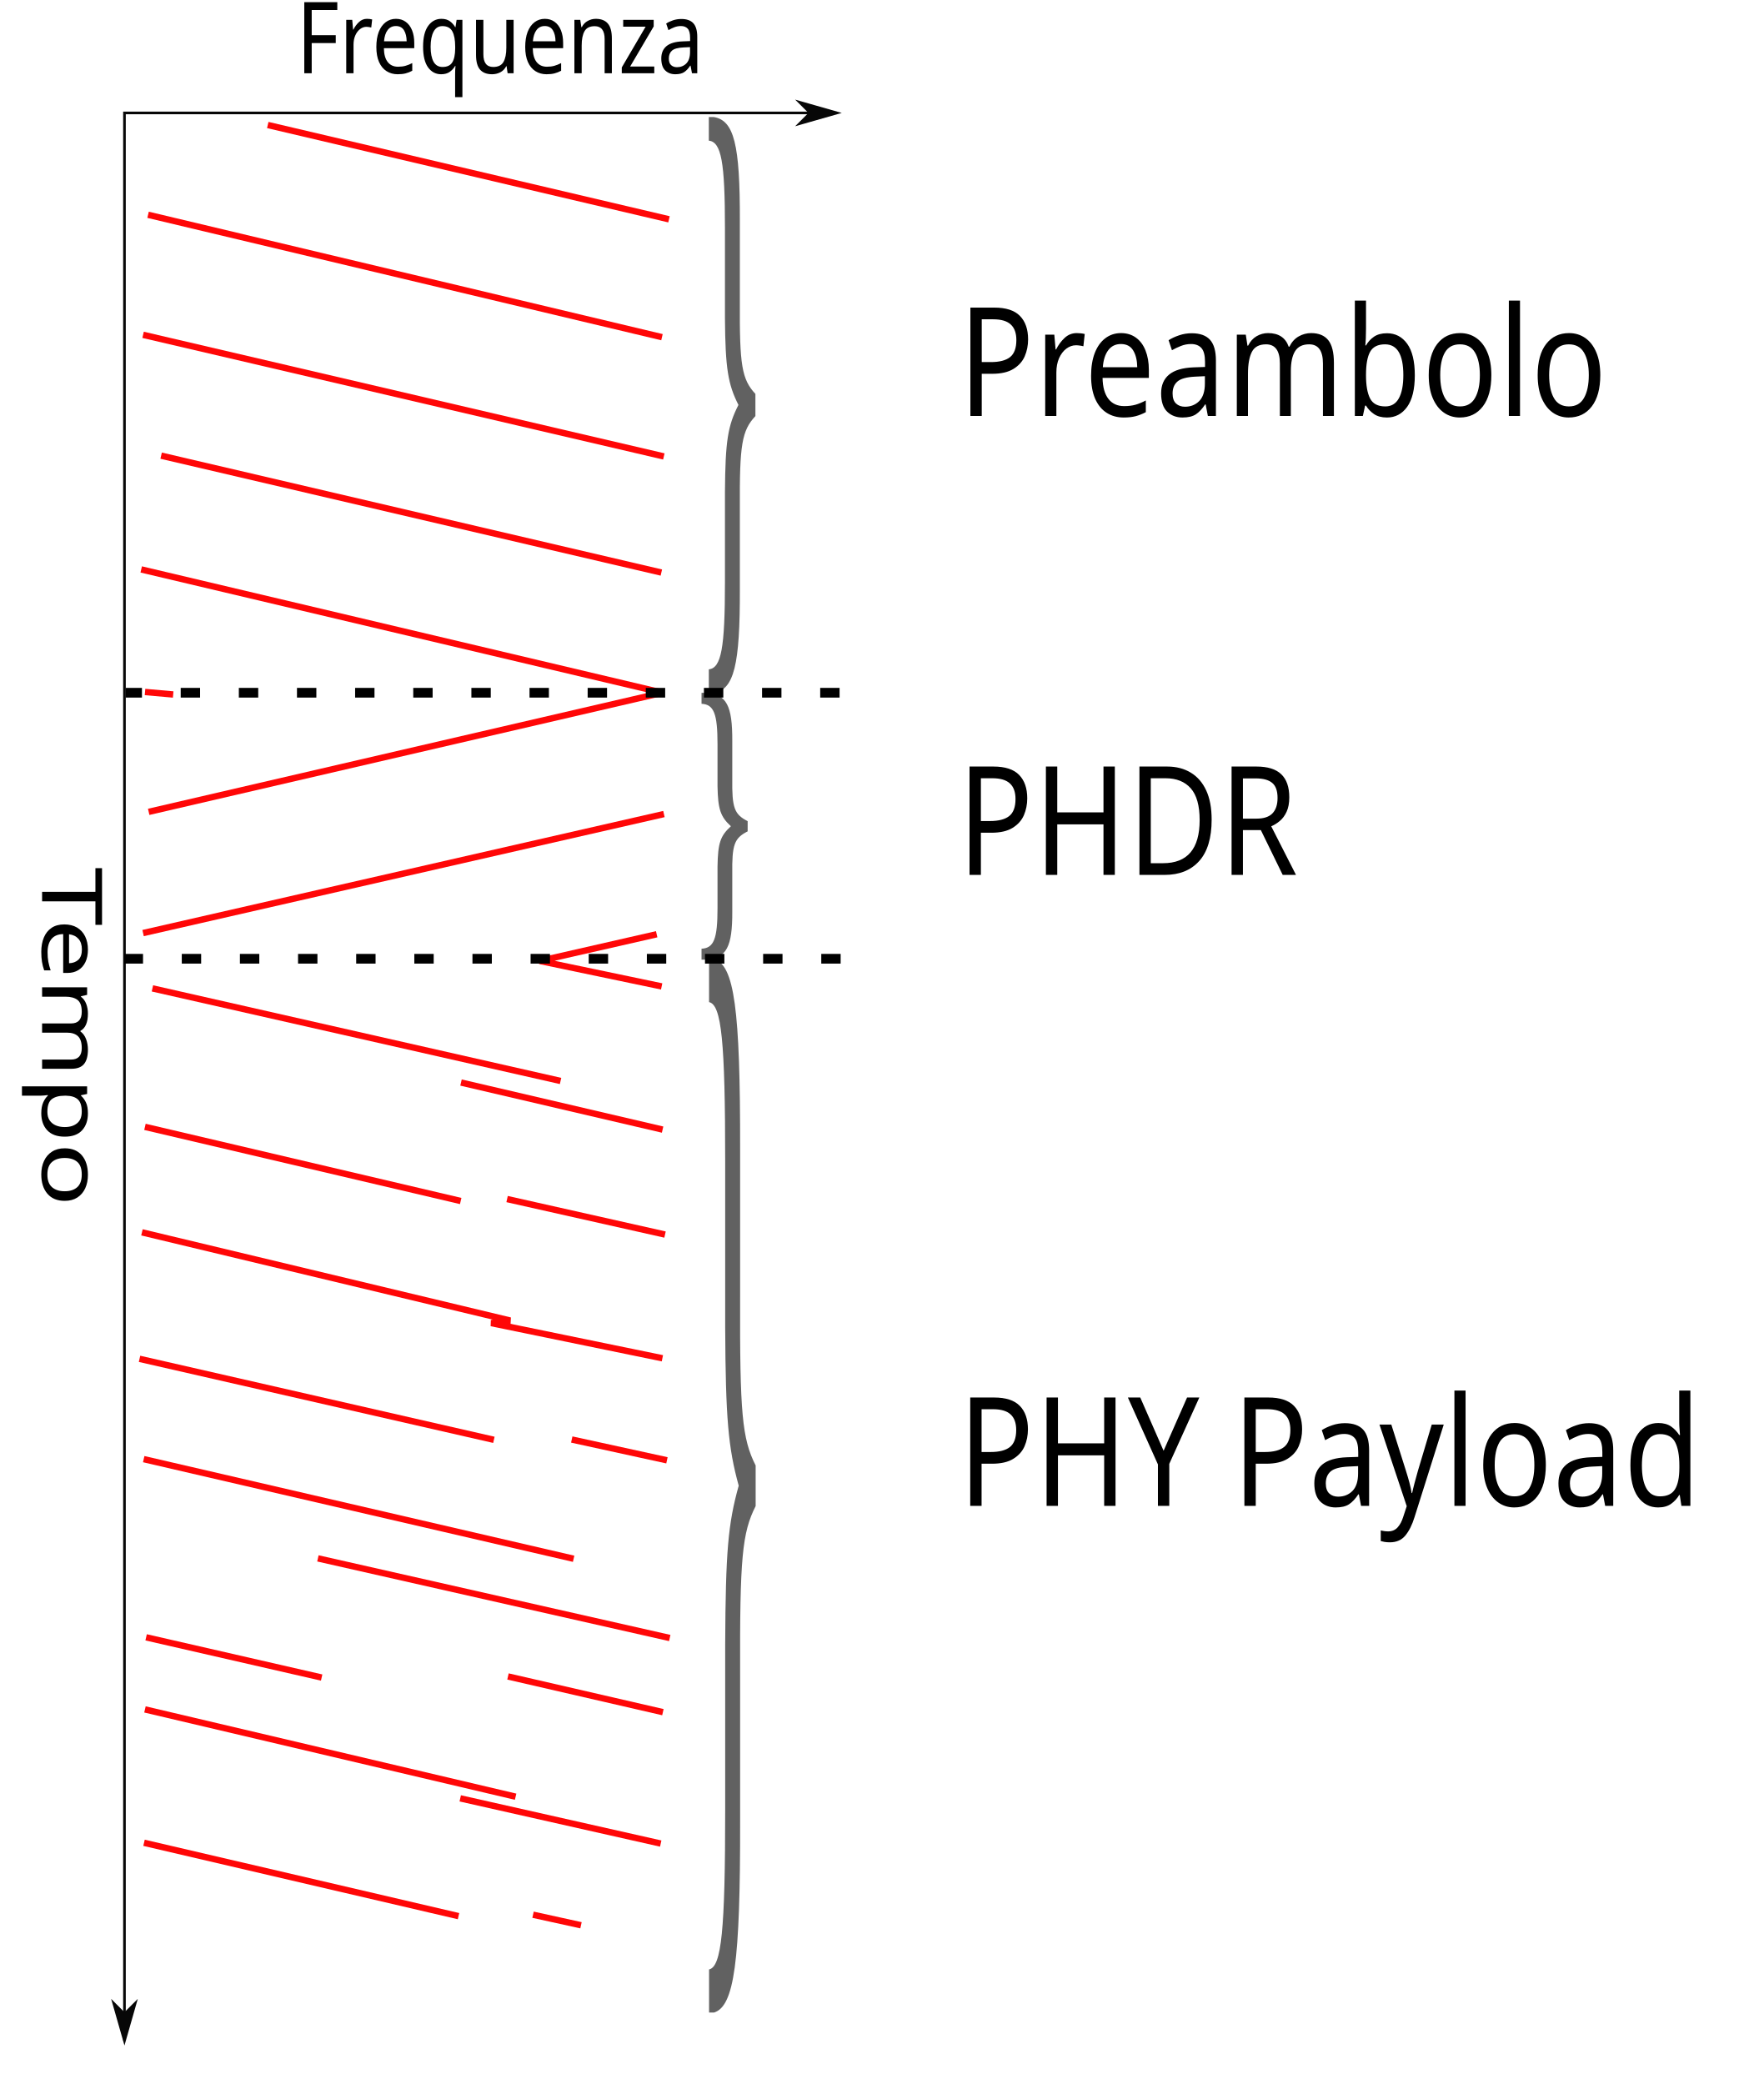
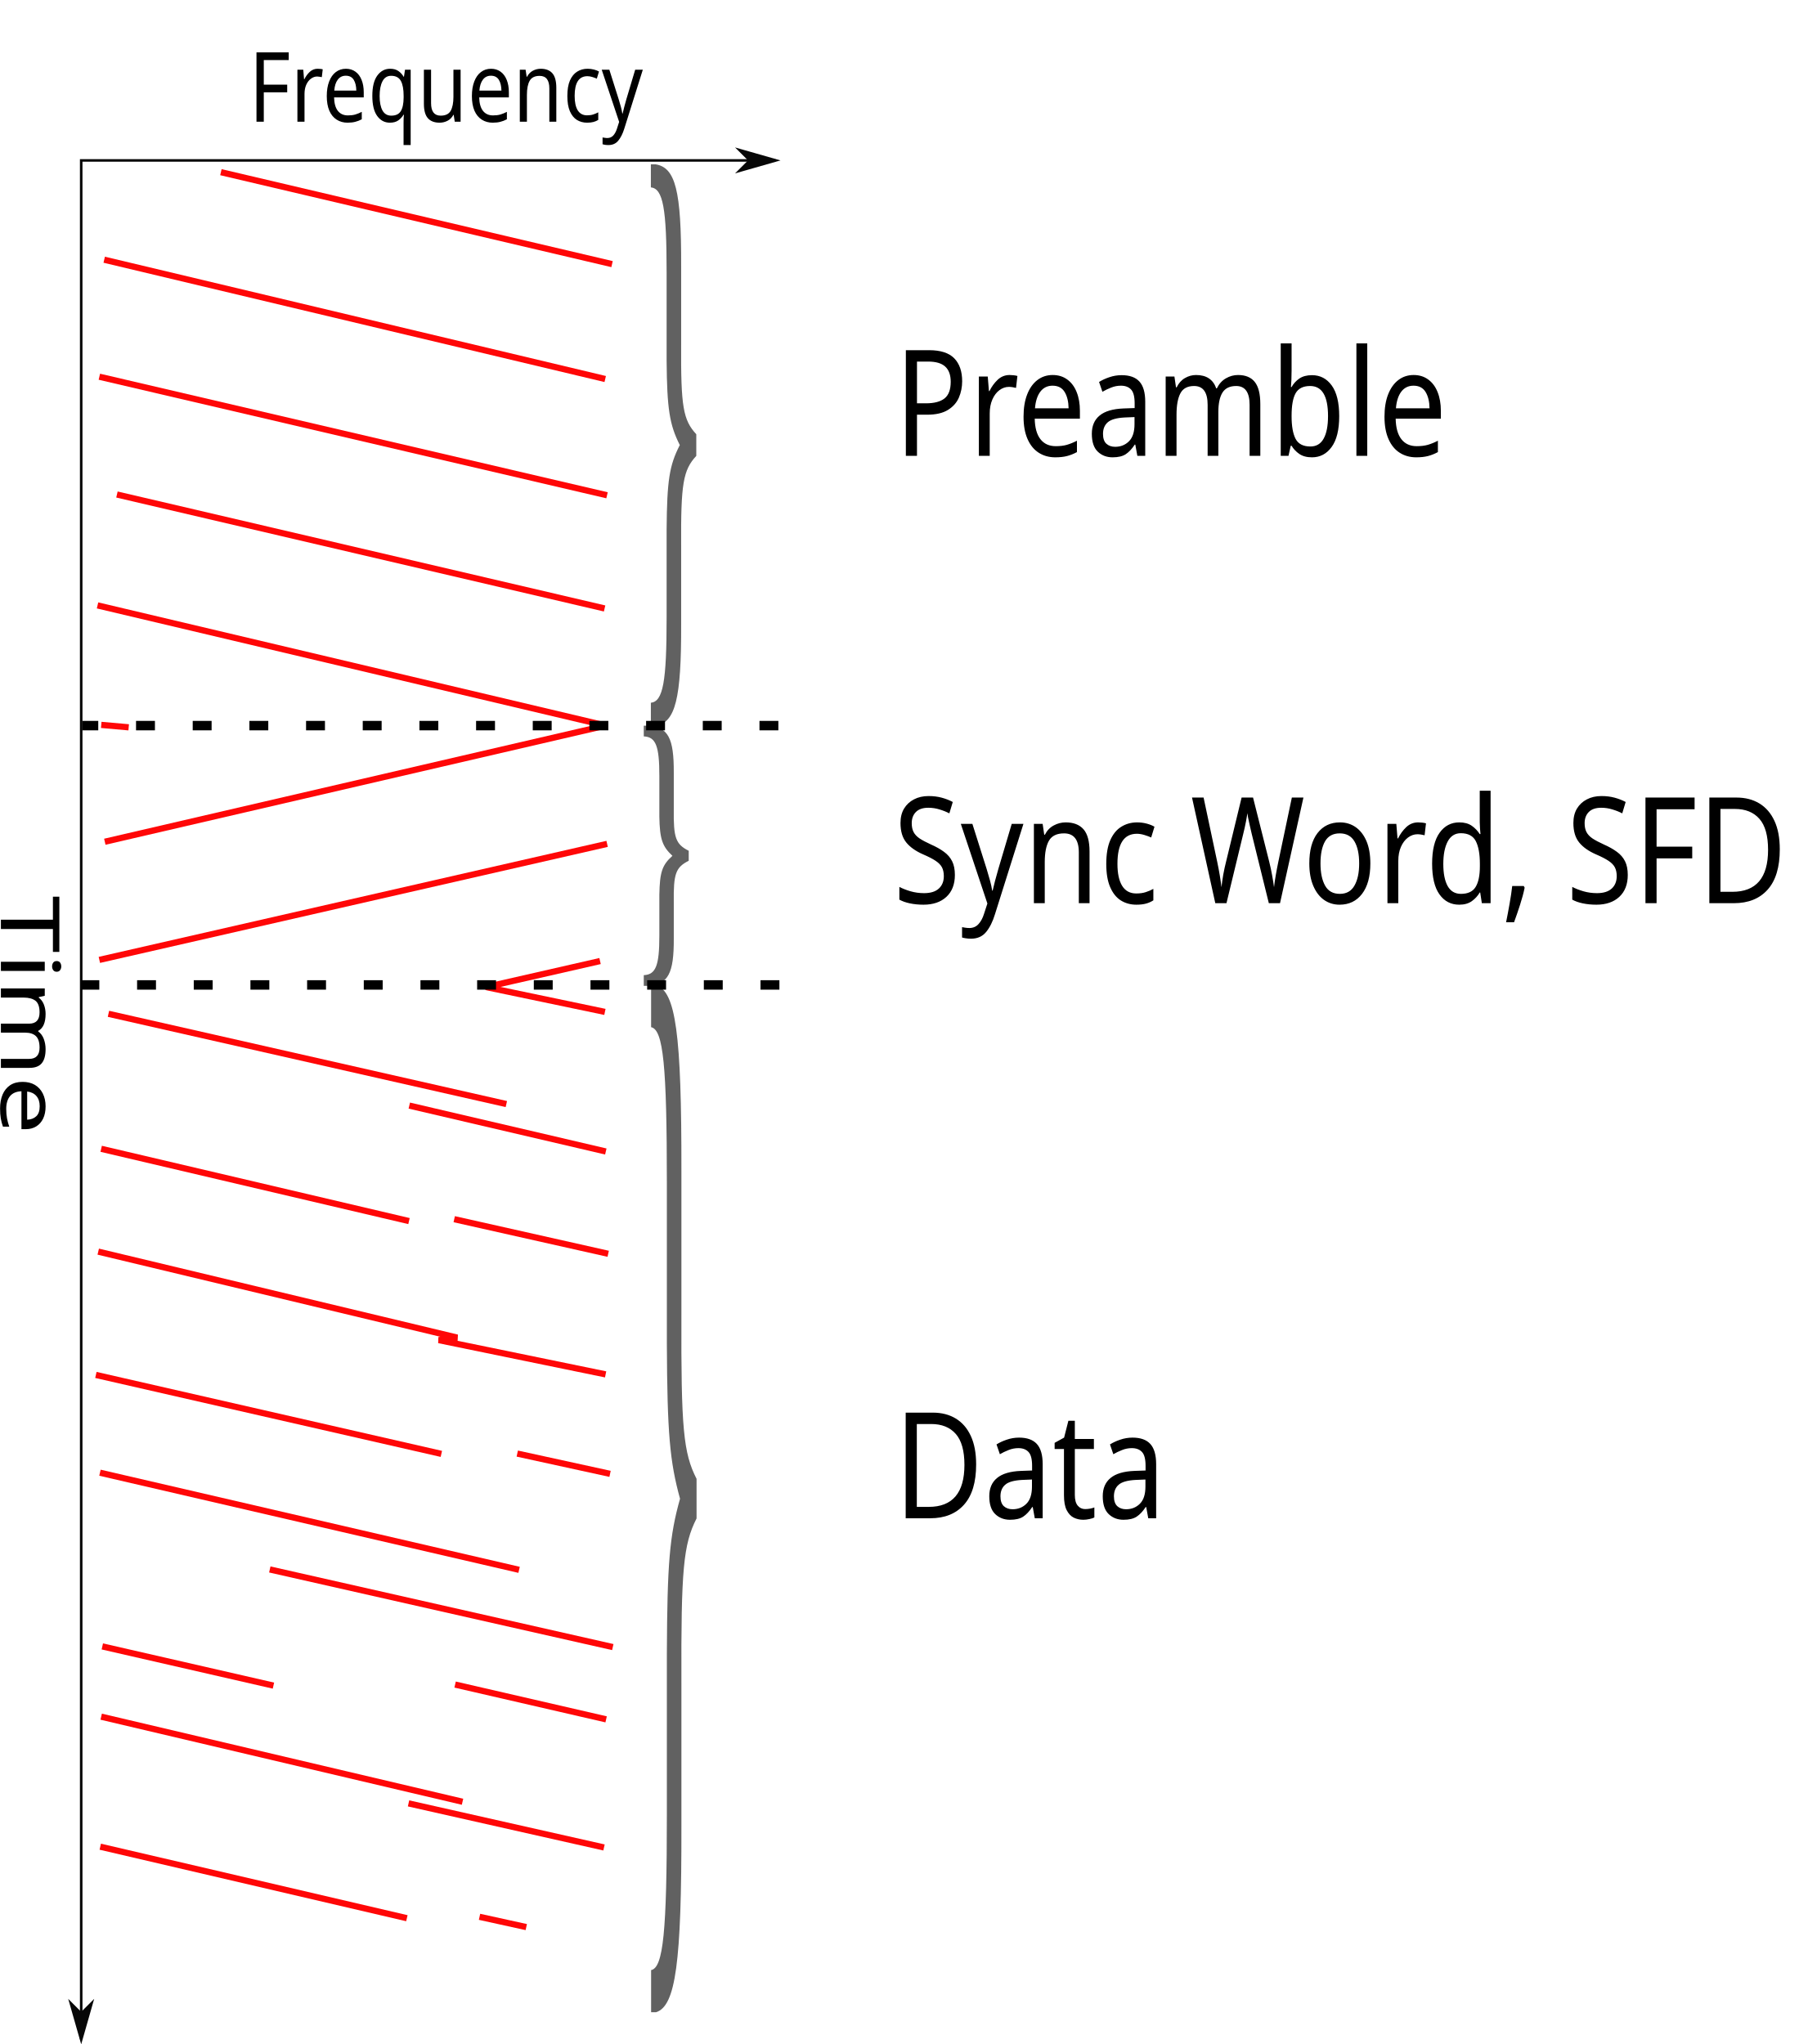
- <svg xmlns="http://www.w3.org/2000/svg" width="11cm" height="13cm" viewBox="0 0 389.764 460.63" id="svg5521" version="1.1">
+ <svg xmlns="http://www.w3.org/2000/svg" width="11cm" height="12.5cm" viewBox="0 0 389.764 442.913" id="svg5521" version="1.1">
  <defs id="defs5523">
    <marker orient="auto" refY="0" refX="0" id="marker5647" style="overflow:visible">
      <path id="path5382" d="M 0,0 5,-5 -12.5,0 5,5 0,0 Z" style="fill:#000000;fill-opacity:1;fill-rule:evenodd;stroke:#000000;stroke-width:1pt;stroke-opacity:1" transform="matrix(0.8,0,0,0.8,10,0)" />
    </marker>
    <marker orient="auto" refY="0" refX="0" id="marker5643" style="overflow:visible">
      <path id="path5645" d="M 0,0 5,-5 -12.5,0 5,5 0,0 Z" style="fill:#000000;fill-opacity:1;fill-rule:evenodd;stroke:#000000;stroke-width:1pt;stroke-opacity:1" transform="matrix(-0.8,0,0,-0.8,-10,0)" />
    </marker>
    <marker orient="auto" refY="0" refX="0" id="marker5640" style="overflow:visible">
      <path id="path5385" d="M 0,0 5,-5 -12.5,0 5,5 0,0 Z" style="fill:#000000;fill-opacity:1;fill-rule:evenodd;stroke:#000000;stroke-width:1pt;stroke-opacity:1" transform="matrix(-0.8,0,0,-0.8,-10,0)" />
    </marker>
    <marker orient="auto" refY="0" refX="0" id="Arrow1Mend" style="overflow:visible">
      <path id="path5391" d="M 0,0 5,-5 -12.5,0 5,5 0,0 Z" style="fill:#000000;fill-opacity:1;fill-rule:evenodd;stroke:#000000;stroke-width:1pt;stroke-opacity:1" transform="matrix(-0.4,0,0,-0.4,-4,0)" />
    </marker>
    <marker orient="auto" refY="0" refX="0" id="Arrow2Mstart" style="overflow:visible">
      <path id="path4464" style="fill:#000000;fill-opacity:1;fill-rule:evenodd;stroke:#000000;stroke-width:0.625;stroke-linejoin:round;stroke-opacity:1" d="M 8.719,4.034 -2.207,0.016 8.719,-4.002 c -1.745,2.372 -1.735,5.617 -6e-7,8.035 z" transform="scale(0.6,0.6)" />
    </marker>
    <marker orient="auto" refY="0" refX="0" id="Arrow2Mend" style="overflow:visible">
      <path id="path4467" style="fill:#000000;fill-opacity:1;fill-rule:evenodd;stroke:#000000;stroke-width:0.625;stroke-linejoin:round;stroke-opacity:1" d="M 8.719,4.034 -2.207,0.016 8.719,-4.002 c -1.745,2.372 -1.735,5.617 -6e-7,8.035 z" transform="scale(-0.6,-0.6)" />
    </marker>
    <marker orient="auto" refY="0" refX="0" id="marker4703" style="overflow:visible">
      <path id="path4705" style="fill:#000000;fill-opacity:1;fill-rule:evenodd;stroke:#000000;stroke-width:0.625;stroke-linejoin:round;stroke-opacity:1" d="M 8.719,4.034 -2.207,0.016 8.719,-4.002 c -1.745,2.372 -1.735,5.617 -6e-7,8.035 z" transform="matrix(0.3,0,0,0.3,-0.69,0)" />
    </marker>
    <marker orient="auto" refY="0" refX="0" id="Arrow2Send" style="overflow:visible">
      <path id="path4473" style="fill:#000000;fill-opacity:1;fill-rule:evenodd;stroke:#000000;stroke-width:0.625;stroke-linejoin:round;stroke-opacity:1" d="M 8.719,4.034 -2.207,0.016 8.719,-4.002 c -1.745,2.372 -1.735,5.617 -6e-7,8.035 z" transform="matrix(-0.3,0,0,-0.3,0.69,0)" />
    </marker>
    <marker orient="auto" refY="0" refX="0" id="marker4698" style="overflow:visible">
      <path id="path4470" style="fill:#000000;fill-opacity:1;fill-rule:evenodd;stroke:#000000;stroke-width:0.625;stroke-linejoin:round;stroke-opacity:1" d="M 8.719,4.034 -2.207,0.016 8.719,-4.002 c -1.745,2.372 -1.735,5.617 -6e-7,8.035 z" transform="matrix(0.3,0,0,0.3,-0.69,0)" />
    </marker>
    <marker orient="auto" refY="0" refX="0" id="Arrow1Mstart" style="overflow:visible">
      <path id="path4446" d="M 0,0 5,-5 -12.5,0 5,5 0,0 Z" style="fill:#000000;fill-opacity:1;fill-rule:evenodd;stroke:#000000;stroke-width:1pt;stroke-opacity:1" transform="matrix(0.4,0,0,0.4,4,0)" />
    </marker>
    <marker orient="auto" refY="0" refX="0" id="Arrow2Sstart" style="overflow:visible">
      <path id="path4880" style="fill:#000000;fill-opacity:1;fill-rule:evenodd;stroke:#000000;stroke-width:0.625;stroke-linejoin:round;stroke-opacity:1" d="M 8.719,4.034 -2.207,0.016 8.719,-4.002 c -1.745,2.372 -1.735,5.617 -6e-7,8.035 z" transform="matrix(0.3,0,0,0.3,-0.69,0)" />
    </marker>
    <marker orient="auto" refY="0" refX="0" id="marker5453" style="overflow:visible">
      <path id="path5455" d="M 0,0 5,-5 -12.5,0 5,5 0,0 Z" style="fill:#000000;fill-opacity:1;fill-rule:evenodd;stroke:#000000;stroke-width:1pt;stroke-opacity:1" transform="matrix(0.8,0,0,0.8,10,0)" />
    </marker>
    <marker orient="auto" refY="0" refX="0" id="Arrow1Send" style="overflow:visible">
      <path id="path4865" d="M 0,0 5,-5 -12.5,0 5,5 0,0 Z" style="fill:#000000;fill-opacity:1;fill-rule:evenodd;stroke:#000000;stroke-width:1pt;stroke-opacity:1" transform="matrix(-0.2,0,0,-0.2,-1.2,0)" />
    </marker>
    <marker orient="auto" refY="0" refX="0" id="Arrow1Lstart" style="overflow:visible">
      <path id="path4850" d="M 0,0 5,-5 -12.5,0 5,5 0,0 Z" style="fill:#000000;fill-opacity:1;fill-rule:evenodd;stroke:#000000;stroke-width:1pt;stroke-opacity:1" transform="matrix(0.8,0,0,0.8,10,0)" />
    </marker>
    <marker orient="auto" refY="0" refX="0" id="Arrow1Lend" style="overflow:visible">
      <path id="path4853" d="M 0,0 5,-5 -12.5,0 5,5 0,0 Z" style="fill:#000000;fill-opacity:1;fill-rule:evenodd;stroke:#000000;stroke-width:1pt;stroke-opacity:1" transform="matrix(-0.8,0,0,-0.8,-10,0)" />
    </marker>
  </defs>
-   <g id="layer1" transform="translate(0,-591.7327)">
+   <g id="layer1" transform="translate(0,-609.4492)">
    <text xml:space="preserve" style="font-style:normal;font-weight:normal;font-size:27.254px;line-height:125%;font-family:sans-serif;letter-spacing:0px;word-spacing:0px;fill:#000000;fill-opacity:1;stroke:none;stroke-width:1px;stroke-linecap:butt;stroke-linejoin:miter;stroke-opacity:1" x="166.897" y="655.52" id="text5114" transform="scale(1.024134,0.9764352)">
      <tspan id="tspan5116" x="166.897" y="655.52" />
    </text>
-     <path style="opacity:0.97;fill:#000000;fill-opacity:1;stroke:#ff0000;stroke-width:1.407;stroke-miterlimit:4;stroke-dasharray:none;stroke-dashoffset:0;stroke-opacity:1" d="m 59.182,619.362 88.677,20.846" id="path4248" />
-     <path style="opacity:0.97;fill:#000000;fill-opacity:1;stroke:#ff0000;stroke-width:1.407;stroke-miterlimit:4;stroke-dasharray:none;stroke-dashoffset:0;stroke-opacity:1" d="M 32.725,639.208 146.308,666.261" id="path4250" />
-     <path style="opacity:0.97;fill:#000000;fill-opacity:1;stroke:#ff0000;stroke-width:1.407;stroke-miterlimit:4;stroke-dasharray:none;stroke-dashoffset:0;stroke-opacity:1" d="M 146.721,692.621 31.625,665.741" id="path4252" />
-     <path style="opacity:0.97;fill:#000000;fill-opacity:1;stroke:#ff0000;stroke-width:1.407;stroke-miterlimit:4;stroke-dasharray:none;stroke-dashoffset:0;stroke-opacity:1" d="M 35.613,692.447 146.171,718.286" id="path4254" />
-     <path style="opacity:0.97;fill:#000000;fill-opacity:1;stroke:#ff0000;stroke-width:1.407;stroke-miterlimit:4;stroke-dasharray:none;stroke-dashoffset:0;stroke-opacity:1" d="M 146.308,744.819 31.213,717.593" id="path4256" />
-     <path style="opacity:0.97;fill:#000000;fill-opacity:1;stroke:#ff0000;stroke-width:1.407;stroke-miterlimit:4;stroke-dasharray:none;stroke-dashoffset:0;stroke-opacity:1" d="m 32.053,744.684 6.223,0.552" id="path4258" />
-     <path style="opacity:0.97;fill:#000000;fill-opacity:1;stroke:#ff0000;stroke-width:1.407;stroke-miterlimit:4;stroke-dasharray:none;stroke-dashoffset:0;stroke-opacity:1" d="M 145.758,744.992 32.863,771.178" id="path4260" />
-     <path style="opacity:0.97;fill:#000000;fill-opacity:1;stroke:#ff0000;stroke-width:1.407;stroke-miterlimit:4;stroke-dasharray:none;stroke-dashoffset:0;stroke-opacity:1" d="M 146.741,771.661 31.625,797.971" id="path4262" />
-     <path style="opacity:0.97;fill:#000000;fill-opacity:1;stroke:#ff0000;stroke-width:1.407;stroke-miterlimit:4;stroke-dasharray:none;stroke-dashoffset:0;stroke-opacity:1" d="m 33.688,810.197 90.206,20.463" id="path4264" />
-     <path style="opacity:0.97;fill:#000000;fill-opacity:1;stroke:#ff0000;stroke-width:1.407;stroke-miterlimit:4;stroke-dasharray:none;stroke-dashoffset:0;stroke-opacity:1" d="m 101.893,831.007 44.553,10.405" id="path4266" />
-     <path style="opacity:0.97;fill:none;fill-opacity:1;stroke:#ff0000;stroke-width:1.407;stroke-miterlimit:4;stroke-dasharray:none;stroke-dashoffset:0;stroke-opacity:1" d="m 145.139,798.231 -25.852,5.896 26.952,5.636" id="path4268" />
-     <path style="opacity:0.97;fill:none;fill-opacity:1;stroke:#ff0000;stroke-width:1.407;stroke-miterlimit:4;stroke-dasharray:none;stroke-dashoffset:0;stroke-opacity:1" d="m 112.077,856.762 34.907,7.848" id="path4270" />
-     <path style="opacity:0.97;fill:none;fill-opacity:1;stroke:#ff0000;stroke-width:1.407;stroke-miterlimit:4;stroke-dasharray:none;stroke-dashoffset:0;stroke-opacity:1" d="m 32.038,840.805 69.786,16.388" id="path4272" />
-     <path style="opacity:0.97;fill:none;fill-opacity:1;stroke:#ff0000;stroke-width:1.407;stroke-miterlimit:4;stroke-dasharray:none;stroke-dashoffset:0;stroke-opacity:1" d="m 31.373,864.119 81.385,19.497 -4.178,0.564 37.821,7.774" id="path4274" />
-     <path style="opacity:0.97;fill:none;fill-opacity:1;stroke:#ff0000;stroke-width:1.407;stroke-miterlimit:4;stroke-dasharray:none;stroke-dashoffset:0;stroke-opacity:1" d="m 126.369,909.911 21.039,4.596" id="path4276" />
-     <path style="opacity:0.97;fill:none;fill-opacity:1;stroke:#ff0000;stroke-width:1.407;stroke-miterlimit:4;stroke-dasharray:none;stroke-dashoffset:0;stroke-opacity:1" d="m 30.838,892.078 78.322,17.903" id="path4278" />
-     <path style="opacity:0.97;fill:none;fill-opacity:1;stroke:#ff0000;stroke-width:1.407;stroke-miterlimit:4;stroke-dasharray:none;stroke-dashoffset:0;stroke-opacity:1" d="m 31.763,914.247 95.019,22.024" id="path4280" />
-     <path style="opacity:0.97;fill:none;fill-opacity:1;stroke:#ff0000;stroke-width:1.407;stroke-miterlimit:4;stroke-dasharray:none;stroke-dashoffset:0;stroke-opacity:1" d="M 148.027,953.786 70.265,936.184" id="path4282" />
-     <path style="opacity:0.97;fill:none;fill-opacity:1;stroke:#ff0000;stroke-width:1.407;stroke-miterlimit:4;stroke-dasharray:none;stroke-dashoffset:0;stroke-opacity:1" d="m 112.275,962.283 34.24,7.89" id="path4284" />
-     <path style="opacity:0.97;fill:none;fill-opacity:1;stroke:#ff0000;stroke-width:1.407;stroke-miterlimit:4;stroke-dasharray:none;stroke-dashoffset:0;stroke-opacity:1" d="m 101.721,989.226 44.312,9.994" id="path4286" />
-     <path style="opacity:0.97;fill:none;fill-opacity:1;stroke:#ff0000;stroke-width:1.407;stroke-miterlimit:4;stroke-dasharray:none;stroke-dashoffset:0;stroke-opacity:1" d="m 32.038,969.567 81.921,19.293" id="path4288" />
-     <path style="opacity:0.97;fill:none;fill-opacity:1;stroke:#ff0000;stroke-width:1.407;stroke-miterlimit:4;stroke-dasharray:none;stroke-dashoffset:0;stroke-opacity:1" d="m 32.296,953.635 38.796,8.89" id="path4290" />
-     <path style="opacity:0.97;fill:none;fill-opacity:1;stroke:#ff0000;stroke-width:1.407;stroke-miterlimit:4;stroke-dasharray:none;stroke-dashoffset:0;stroke-opacity:1" d="m 31.831,999.048 69.511,16.214" id="path4292" />
-     <path style="opacity:0.97;fill:none;fill-opacity:1;stroke:#ff0000;stroke-width:1.407;stroke-miterlimit:4;stroke-dasharray:none;stroke-dashoffset:0;stroke-opacity:1" d="m 117.813,1014.947 10.598,2.33" id="path4294" />
-     <path style="opacity:0.97;fill:none;fill-opacity:1;stroke:#000000;stroke-width:0.58;stroke-miterlimit:4;stroke-dasharray:none;stroke-dashoffset:0;stroke-opacity:1;marker-start:url(#marker5647);marker-end:url(#marker5643)" d="m 184.92,616.694 -157.411,0 0,426.036" id="path4296" />
-     <text xml:space="preserve" style="font-style:normal;font-weight:normal;font-size:20.844px;line-height:125%;font-family:sans-serif;letter-spacing:0px;word-spacing:0px;fill:#000000;fill-opacity:1;stroke:none;stroke-width:1px;stroke-linecap:butt;stroke-linejoin:miter;stroke-opacity:1" x="697.599" y="-10.45" id="text5110" transform="matrix(0,1.122998,-0.8904733,0,0,0)">
-       <tspan id="tspan5112" x="697.599" y="-10.45" style="font-style:normal;font-variant:normal;font-weight:500;font-stretch:normal;font-size:20.844px;line-height:125%;font-family:'CMU Serif';-inkscape-font-specification:'CMU Serif Medium';text-align:justify;writing-mode:lr-tb;text-anchor:start">Tempo</tspan>
+     <path style="opacity:0.97;fill:#000000;fill-opacity:1;stroke:#ff0000;stroke-width:1.345;stroke-miterlimit:4;stroke-dasharray:none;stroke-dashoffset:0;stroke-opacity:1" d="m 47.86,646.759 84.745,19.922" id="path4248" />
+     <path style="opacity:0.97;fill:#000000;fill-opacity:1;stroke:#ff0000;stroke-width:1.345;stroke-miterlimit:4;stroke-dasharray:none;stroke-dashoffset:0;stroke-opacity:1" d="M 22.577,665.726 131.123,691.579" id="path4250" />
+     <path style="opacity:0.97;fill:#000000;fill-opacity:1;stroke:#ff0000;stroke-width:1.345;stroke-miterlimit:4;stroke-dasharray:none;stroke-dashoffset:0;stroke-opacity:1" d="M 131.517,716.77 21.526,691.082" id="path4252" />
+     <path style="opacity:0.97;fill:#000000;fill-opacity:1;stroke:#ff0000;stroke-width:1.345;stroke-miterlimit:4;stroke-dasharray:none;stroke-dashoffset:0;stroke-opacity:1" d="m 25.337,716.604 105.655,24.693" id="path4254" />
+     <path style="opacity:0.97;fill:#000000;fill-opacity:1;stroke:#ff0000;stroke-width:1.345;stroke-miterlimit:4;stroke-dasharray:none;stroke-dashoffset:0;stroke-opacity:1" d="M 131.123,766.653 21.131,740.634" id="path4256" />
+     <path style="opacity:0.97;fill:#000000;fill-opacity:1;stroke:#ff0000;stroke-width:1.345;stroke-miterlimit:4;stroke-dasharray:none;stroke-dashoffset:0;stroke-opacity:1" d="m 21.935,766.524 5.947,0.527" id="path4258" />
+     <path style="opacity:0.97;fill:#000000;fill-opacity:1;stroke:#ff0000;stroke-width:1.345;stroke-miterlimit:4;stroke-dasharray:none;stroke-dashoffset:0;stroke-opacity:1" d="M 130.597,766.819 22.708,791.844" id="path4260" />
+     <path style="opacity:0.97;fill:#000000;fill-opacity:1;stroke:#ff0000;stroke-width:1.345;stroke-miterlimit:4;stroke-dasharray:none;stroke-dashoffset:0;stroke-opacity:1" d="M 131.536,792.305 21.526,817.449" id="path4262" />
+     <path style="opacity:0.97;fill:#000000;fill-opacity:1;stroke:#ff0000;stroke-width:1.345;stroke-miterlimit:4;stroke-dasharray:none;stroke-dashoffset:0;stroke-opacity:1" d="m 23.497,829.132 86.206,19.556" id="path4264" />
+     <path style="opacity:0.97;fill:#000000;fill-opacity:1;stroke:#ff0000;stroke-width:1.345;stroke-miterlimit:4;stroke-dasharray:none;stroke-dashoffset:0;stroke-opacity:1" d="m 88.677,849.02 42.577,9.944" id="path4266" />
+     <path style="opacity:0.97;fill:none;fill-opacity:1;stroke:#ff0000;stroke-width:1.345;stroke-miterlimit:4;stroke-dasharray:none;stroke-dashoffset:0;stroke-opacity:1" d="m 130.006,817.697 -24.705,5.635 25.757,5.386" id="path4268" />
+     <path style="opacity:0.97;fill:none;fill-opacity:1;stroke:#ff0000;stroke-width:1.345;stroke-miterlimit:4;stroke-dasharray:none;stroke-dashoffset:0;stroke-opacity:1" d="m 98.41,873.633 33.359,7.5" id="path4270" />
+     <path style="opacity:0.97;fill:none;fill-opacity:1;stroke:#ff0000;stroke-width:1.345;stroke-miterlimit:4;stroke-dasharray:none;stroke-dashoffset:0;stroke-opacity:1" d="m 21.92,858.383 66.692,15.661" id="path4272" />
+     <path style="opacity:0.97;fill:none;fill-opacity:1;stroke:#ff0000;stroke-width:1.345;stroke-miterlimit:4;stroke-dasharray:none;stroke-dashoffset:0;stroke-opacity:1" d="m 21.284,880.664 77.776,18.633 -3.993,0.539 36.144,7.429" id="path4274" />
+     <path style="opacity:0.97;fill:none;fill-opacity:1;stroke:#ff0000;stroke-width:1.345;stroke-miterlimit:4;stroke-dasharray:none;stroke-dashoffset:0;stroke-opacity:1" d="m 112.068,924.425 20.106,4.392" id="path4276" />
+     <path style="opacity:0.97;fill:none;fill-opacity:1;stroke:#ff0000;stroke-width:1.345;stroke-miterlimit:4;stroke-dasharray:none;stroke-dashoffset:0;stroke-opacity:1" d="m 20.773,907.382 74.849,17.109" id="path4278" />
+     <path style="opacity:0.97;fill:none;fill-opacity:1;stroke:#ff0000;stroke-width:1.345;stroke-miterlimit:4;stroke-dasharray:none;stroke-dashoffset:0;stroke-opacity:1" d="m 21.657,928.569 90.806,21.047" id="path4280" />
+     <path style="opacity:0.97;fill:none;fill-opacity:1;stroke:#ff0000;stroke-width:1.345;stroke-miterlimit:4;stroke-dasharray:none;stroke-dashoffset:0;stroke-opacity:1" d="M 132.766,966.354 58.452,949.533" id="path4282" />
+     <path style="opacity:0.97;fill:none;fill-opacity:1;stroke:#ff0000;stroke-width:1.345;stroke-miterlimit:4;stroke-dasharray:none;stroke-dashoffset:0;stroke-opacity:1" d="m 98.599,974.475 32.722,7.541" id="path4284" />
+     <path style="opacity:0.97;fill:none;fill-opacity:1;stroke:#ff0000;stroke-width:1.345;stroke-miterlimit:4;stroke-dasharray:none;stroke-dashoffset:0;stroke-opacity:1" d="m 88.513,1000.223 42.347,9.551" id="path4286" />
+     <path style="opacity:0.97;fill:none;fill-opacity:1;stroke:#ff0000;stroke-width:1.345;stroke-miterlimit:4;stroke-dasharray:none;stroke-dashoffset:0;stroke-opacity:1" d="M 21.92,981.435 100.208,999.872" id="path4288" />
+     <path style="opacity:0.97;fill:none;fill-opacity:1;stroke:#ff0000;stroke-width:1.345;stroke-miterlimit:4;stroke-dasharray:none;stroke-dashoffset:0;stroke-opacity:1" d="m 22.167,966.21 37.076,8.496" id="path4290" />
+     <path style="opacity:0.97;fill:none;fill-opacity:1;stroke:#ff0000;stroke-width:1.345;stroke-miterlimit:4;stroke-dasharray:none;stroke-dashoffset:0;stroke-opacity:1" d="m 21.723,1009.609 66.429,15.495" id="path4292" />
+     <path style="opacity:0.97;fill:none;fill-opacity:1;stroke:#ff0000;stroke-width:1.345;stroke-miterlimit:4;stroke-dasharray:none;stroke-dashoffset:0;stroke-opacity:1" d="m 103.892,1024.803 10.129,2.227" id="path4294" />
+     <path style="opacity:0.97;fill:none;fill-opacity:1;stroke:#000000;stroke-width:0.554;stroke-miterlimit:4;stroke-dasharray:none;stroke-dashoffset:0;stroke-opacity:1;marker-start:url(#marker5647);marker-end:url(#marker5643)" d="m 168.023,644.209 -150.431,0 0,407.145" id="path4296" />
+     <text xml:space="preserve" style="font-style:normal;font-weight:normal;font-size:19.919px;line-height:125%;font-family:sans-serif;letter-spacing:0px;word-spacing:0px;fill:#000000;fill-opacity:1;stroke:none;stroke-width:1px;stroke-linecap:butt;stroke-linejoin:miter;stroke-opacity:1" x="715.519" y="-0.219" id="text5110" transform="matrix(0,1.122998,-0.8904733,0,0,0)">
+       <tspan id="tspan5112" x="715.519" y="-0.219" style="font-style:normal;font-variant:normal;font-weight:500;font-stretch:normal;font-size:19.919px;line-height:125%;font-family:'CMU Serif';-inkscape-font-specification:'CMU Serif Medium';text-align:justify;writing-mode:lr-tb;text-anchor:start">Time</tspan>
    </text>
-     <text xml:space="preserve" style="font-style:normal;font-weight:normal;font-size:30.592px;line-height:125%;font-family:sans-serif;text-align:center;letter-spacing:0px;word-spacing:0px;text-anchor:middle;fill:#000000;fill-opacity:1;stroke:none;stroke-width:1px;stroke-linecap:butt;stroke-linejoin:miter;stroke-opacity:1" x="71.794" y="554.405" id="text5400" transform="scale(0.9119636,1.096535)">
-       <tspan id="tspan5402" x="71.794" y="554.405" style="font-style:normal;font-variant:normal;font-weight:500;font-stretch:normal;font-size:20.076px;line-height:125%;font-family:'CMU Serif';-inkscape-font-specification:'CMU Serif Medium';text-align:justify;writing-mode:lr-tb;text-anchor:start">Frequenza</tspan>
+     <text xml:space="preserve" style="font-style:normal;font-weight:normal;font-size:29.235px;line-height:125%;font-family:sans-serif;text-align:center;letter-spacing:0px;word-spacing:0px;text-anchor:middle;fill:#000000;fill-opacity:1;stroke:none;stroke-width:1px;stroke-linecap:butt;stroke-linejoin:miter;stroke-opacity:1" x="59.074" y="579.853" id="text5400" transform="scale(0.9119636,1.096535)">
+       <tspan id="tspan5402" x="59.074" y="579.853" style="font-style:normal;font-variant:normal;font-weight:500;font-stretch:normal;font-size:19.186px;line-height:125%;font-family:'CMU Serif';-inkscape-font-specification:'CMU Serif Medium';text-align:justify;writing-mode:lr-tb;text-anchor:start">Frequency</tspan>
    </text>
-     <path style="opacity:1;fill:none;fill-opacity:1;stroke:#000000;stroke-width:2.142;stroke-miterlimit:4;stroke-dasharray:4.283, 8.566;stroke-dashoffset:0;stroke-opacity:1" d="m 185.562,744.849 -157.795,0" id="path5459" />
-     <text xml:space="preserve" style="font-style:normal;font-weight:normal;font-size:82.901px;line-height:272%;font-family:sans-serif;text-align:center;letter-spacing:0px;word-spacing:0px;text-anchor:middle;opacity:0.62;fill:#000000;fill-opacity:1;stroke:none;stroke-width:1px;stroke-linecap:butt;stroke-linejoin:miter;stroke-opacity:1" x="355.221" y="392.712" id="text6133" transform="scale(0.5391965,1.854612)">
-       <tspan id="tspan6135" x="355.221" y="392.712" style="font-style:normal;font-variant:normal;font-weight:500;font-stretch:normal;font-size:82.694px;line-height:272%;font-family:'Century Schoolbook L';-inkscape-font-specification:'Century Schoolbook L Medium'">}</tspan>
+     <path style="opacity:1;fill:none;fill-opacity:1;stroke:#000000;stroke-width:2.047;stroke-miterlimit:4;stroke-dasharray:4.093, 8.186;stroke-dashoffset:0;stroke-opacity:1" d="m 168.636,766.682 -150.798,0" id="path5459" />
+     <text xml:space="preserve" style="font-style:normal;font-weight:normal;font-size:79.225px;line-height:272%;font-family:sans-serif;text-align:center;letter-spacing:0px;word-spacing:0px;text-anchor:middle;opacity:0.62;fill:#000000;fill-opacity:1;stroke:none;stroke-width:1px;stroke-linecap:butt;stroke-linejoin:miter;stroke-opacity:1" x="323.34" y="404.879" id="text6133" transform="scale(0.5391965,1.854612)">
+       <tspan id="tspan6135" x="323.34" y="404.879" style="font-style:normal;font-variant:normal;font-weight:500;font-stretch:normal;font-size:79.027px;line-height:272%;font-family:'Century Schoolbook L';-inkscape-font-specification:'Century Schoolbook L Medium'">}</tspan>
    </text>
    <flowRoot xml:space="preserve" id="flowRoot6137" style="font-style:normal;font-weight:normal;font-size:40px;line-height:125%;font-family:sans-serif;text-align:center;letter-spacing:0px;word-spacing:0px;text-anchor:middle;fill:#000000;fill-opacity:1;stroke:none;stroke-width:1px;stroke-linecap:butt;stroke-linejoin:miter;stroke-opacity:1" transform="translate(-6.1035171e-5,786.6146)">
      <flowRegion id="flowRegion6139">
        <rect id="rect6141" width="51.518" height="160.614" x="411.637" y="-93.866" />
      </flowRegion>
      <flowPara id="flowPara6143" />
    </flowRoot>
-     <text xml:space="preserve" style="font-style:normal;font-weight:normal;font-size:30.592px;line-height:125%;font-family:sans-serif;text-align:center;letter-spacing:0px;word-spacing:0px;text-anchor:middle;fill:#000000;fill-opacity:1;stroke:none;stroke-width:1px;stroke-linecap:butt;stroke-linejoin:miter;stroke-opacity:1" x="232.211" y="623.484" id="text6145" transform="scale(0.9119636,1.096535)">
-       <tspan id="tspan6147" x="232.211" y="623.484" style="font-style:normal;font-variant:normal;font-weight:500;font-stretch:normal;font-family:'CMU Serif';-inkscape-font-specification:'CMU Serif Medium';text-align:start;text-anchor:start">Preambolo</tspan>
+     <text xml:space="preserve" style="font-style:normal;font-weight:normal;font-size:29.235px;line-height:125%;font-family:sans-serif;text-align:center;letter-spacing:0px;word-spacing:0px;text-anchor:middle;fill:#000000;fill-opacity:1;stroke:none;stroke-width:1px;stroke-linecap:butt;stroke-linejoin:miter;stroke-opacity:1" x="212.377" y="645.869" id="text6145" transform="scale(0.9119636,1.096535)">
+       <tspan id="tspan6147" x="212.377" y="645.869" style="font-style:normal;font-variant:normal;font-weight:500;font-stretch:normal;font-family:'CMU Serif';-inkscape-font-specification:'CMU Serif Medium';text-align:start;text-anchor:start">Preamble</tspan>
    </text>
-     <path style="opacity:1;fill:#000000;fill-opacity:1;stroke:#000000;stroke-width:2.142;stroke-miterlimit:4;stroke-dasharray:4.283, 8.566;stroke-dashoffset:0;stroke-opacity:1" d="m 185.799,803.648 -158.284,0" id="path5459-7" />
-     <text xml:space="preserve" style="font-style:normal;font-variant:normal;font-weight:500;font-stretch:normal;font-size:55.991px;line-height:125%;font-family:'Century Schoolbook L';-inkscape-font-specification:'Century Schoolbook L, Medium';text-align:center;letter-spacing:0px;word-spacing:0px;writing-mode:lr-tb;text-anchor:middle;opacity:0.62;fill:#000000;fill-opacity:1;stroke:none;stroke-width:1px;stroke-linecap:butt;stroke-linejoin:miter;stroke-opacity:1" x="243.007" y="627.329" id="text6164" transform="scale(0.7879274,1.269152)">
-       <tspan id="tspan6166" x="243.007" y="627.329">}</tspan>
+     <path style="opacity:1;fill:#000000;fill-opacity:1;stroke:#000000;stroke-width:2.047;stroke-miterlimit:4;stroke-dasharray:4.093, 8.186;stroke-dashoffset:0;stroke-opacity:1" d="m 168.863,822.874 -151.265,0" id="path5459-7" />
+     <text xml:space="preserve" style="font-style:normal;font-variant:normal;font-weight:500;font-stretch:normal;font-size:53.508px;line-height:125%;font-family:'Century Schoolbook L';-inkscape-font-specification:'Century Schoolbook L, Medium';text-align:center;letter-spacing:0px;word-spacing:0px;writing-mode:lr-tb;text-anchor:middle;opacity:0.62;fill:#000000;fill-opacity:1;stroke:none;stroke-width:1px;stroke-linecap:butt;stroke-linejoin:miter;stroke-opacity:1" x="221.193" y="642.739" id="text6164" transform="scale(0.7879274,1.269152)">
+       <tspan id="tspan6166" x="221.193" y="642.739">}</tspan>
    </text>
-     <text xml:space="preserve" style="font-style:normal;font-weight:normal;font-size:30.592px;line-height:125%;font-family:sans-serif;text-align:center;letter-spacing:0px;word-spacing:0px;text-anchor:middle;fill:#000000;fill-opacity:1;stroke:none;stroke-width:1px;stroke-linecap:butt;stroke-linejoin:miter;stroke-opacity:1" x="232.003" y="715.995" id="text6172" transform="scale(0.9119636,1.096535)">
-       <tspan id="tspan6174" x="232.003" y="715.995" style="font-style:normal;font-variant:normal;font-weight:500;font-stretch:normal;font-family:'CMU Serif';-inkscape-font-specification:'CMU Serif Medium';text-align:start;text-anchor:start">PHDR</tspan>
+     <text xml:space="preserve" style="font-style:normal;font-weight:normal;font-size:29.235px;line-height:125%;font-family:sans-serif;text-align:center;letter-spacing:0px;word-spacing:0px;text-anchor:middle;fill:#000000;fill-opacity:1;stroke:none;stroke-width:1px;stroke-linecap:butt;stroke-linejoin:miter;stroke-opacity:1" x="212.178" y="734.277" id="text6172" transform="scale(0.9119636,1.096535)">
+       <tspan id="tspan6174" x="212.178" y="734.277" style="font-style:normal;font-variant:normal;font-weight:500;font-stretch:normal;font-family:'CMU Serif';-inkscape-font-specification:'CMU Serif Medium';text-align:start;text-anchor:start">Sync Word, SFD</tspan>
    </text>
-     <text xml:space="preserve" style="font-style:normal;font-weight:normal;font-size:112.129px;line-height:272%;font-family:sans-serif;text-align:center;letter-spacing:0px;word-spacing:0px;text-anchor:middle;opacity:0.62;fill:#000000;fill-opacity:1;stroke:none;stroke-width:1px;stroke-linecap:butt;stroke-linejoin:miter;stroke-opacity:1" x="480.593" y="401.152" id="text6133-2" transform="scale(0.3986506,2.508462)">
-       <tspan id="tspan6135-0" x="480.593" y="401.152" style="font-style:normal;font-variant:normal;font-weight:500;font-stretch:normal;font-size:111.848px;line-height:272%;font-family:'Century Schoolbook L';-inkscape-font-specification:'Century Schoolbook L Medium'">}</tspan>
+     <text xml:space="preserve" style="font-style:normal;font-weight:normal;font-size:107.157px;line-height:272%;font-family:sans-serif;text-align:center;letter-spacing:0px;word-spacing:0px;text-anchor:middle;opacity:0.62;fill:#000000;fill-opacity:1;stroke:none;stroke-width:1px;stroke-linecap:butt;stroke-linejoin:miter;stroke-opacity:1" x="437.466" y="405.235" id="text6133-2" transform="scale(0.3986506,2.508462)">
+       <tspan id="tspan6135-0" x="437.466" y="405.235" style="font-style:normal;font-variant:normal;font-weight:500;font-stretch:normal;font-size:106.889px;line-height:272%;font-family:'Century Schoolbook L';-inkscape-font-specification:'Century Schoolbook L Medium'">}</tspan>
    </text>
-     <text xml:space="preserve" style="font-style:normal;font-weight:normal;font-size:30.592px;line-height:125%;font-family:sans-serif;text-align:start;letter-spacing:0px;word-spacing:0px;text-anchor:start;fill:#000000;fill-opacity:1;stroke:none;stroke-width:1px;stroke-linecap:butt;stroke-linejoin:miter;stroke-opacity:1" x="232.172" y="843.181" id="text6194" transform="scale(0.9119636,1.096535)">
-       <tspan id="tspan6196" x="232.172" y="843.181" style="font-style:normal;font-variant:normal;font-weight:500;font-stretch:normal;font-family:'CMU Serif';-inkscape-font-specification:'CMU Serif Medium'">PHY Payload</tspan>
+     <text xml:space="preserve" style="font-style:normal;font-weight:normal;font-size:29.235px;line-height:125%;font-family:sans-serif;text-align:start;letter-spacing:0px;word-spacing:0px;text-anchor:start;fill:#000000;fill-opacity:1;stroke:none;stroke-width:1px;stroke-linecap:butt;stroke-linejoin:miter;stroke-opacity:1" x="212.34" y="855.824" id="text6194" transform="scale(0.9119636,1.096535)">
+       <tspan id="tspan6196" x="212.34" y="855.824" style="font-style:normal;font-variant:normal;font-weight:500;font-stretch:normal;font-family:'CMU Serif';-inkscape-font-specification:'CMU Serif Medium'">Data</tspan>
    </text>
  </g>
</svg>
